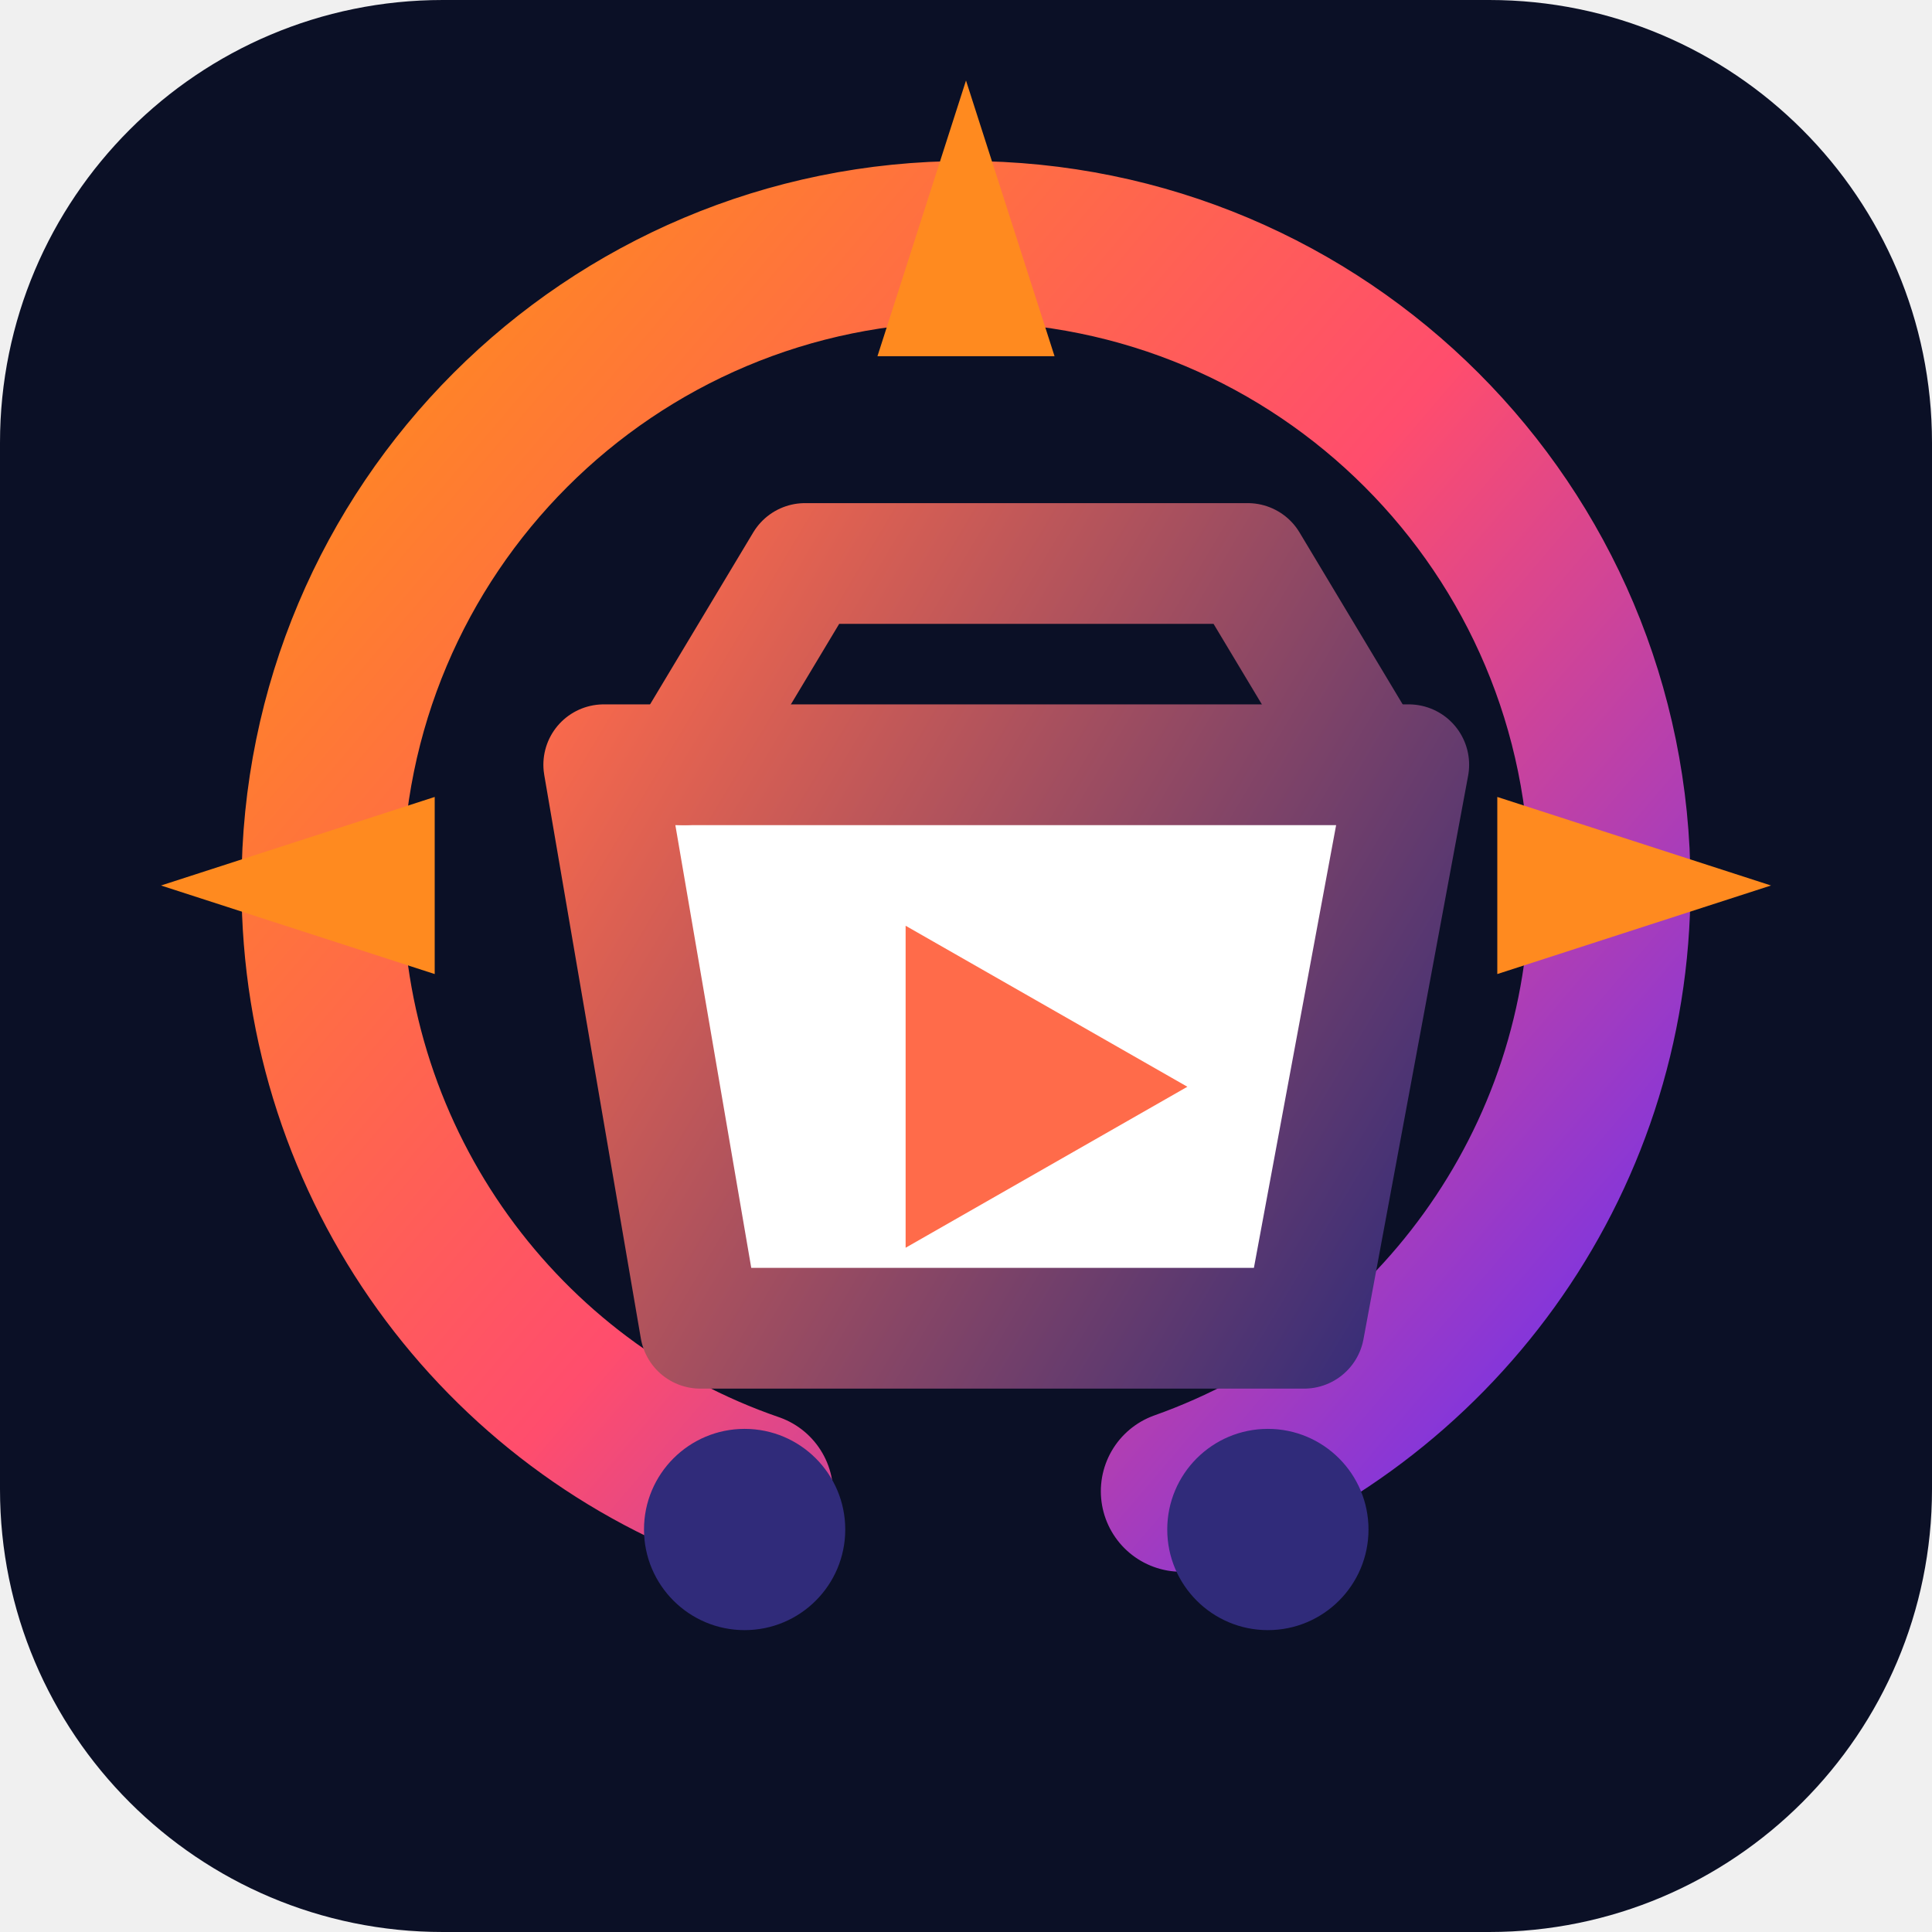
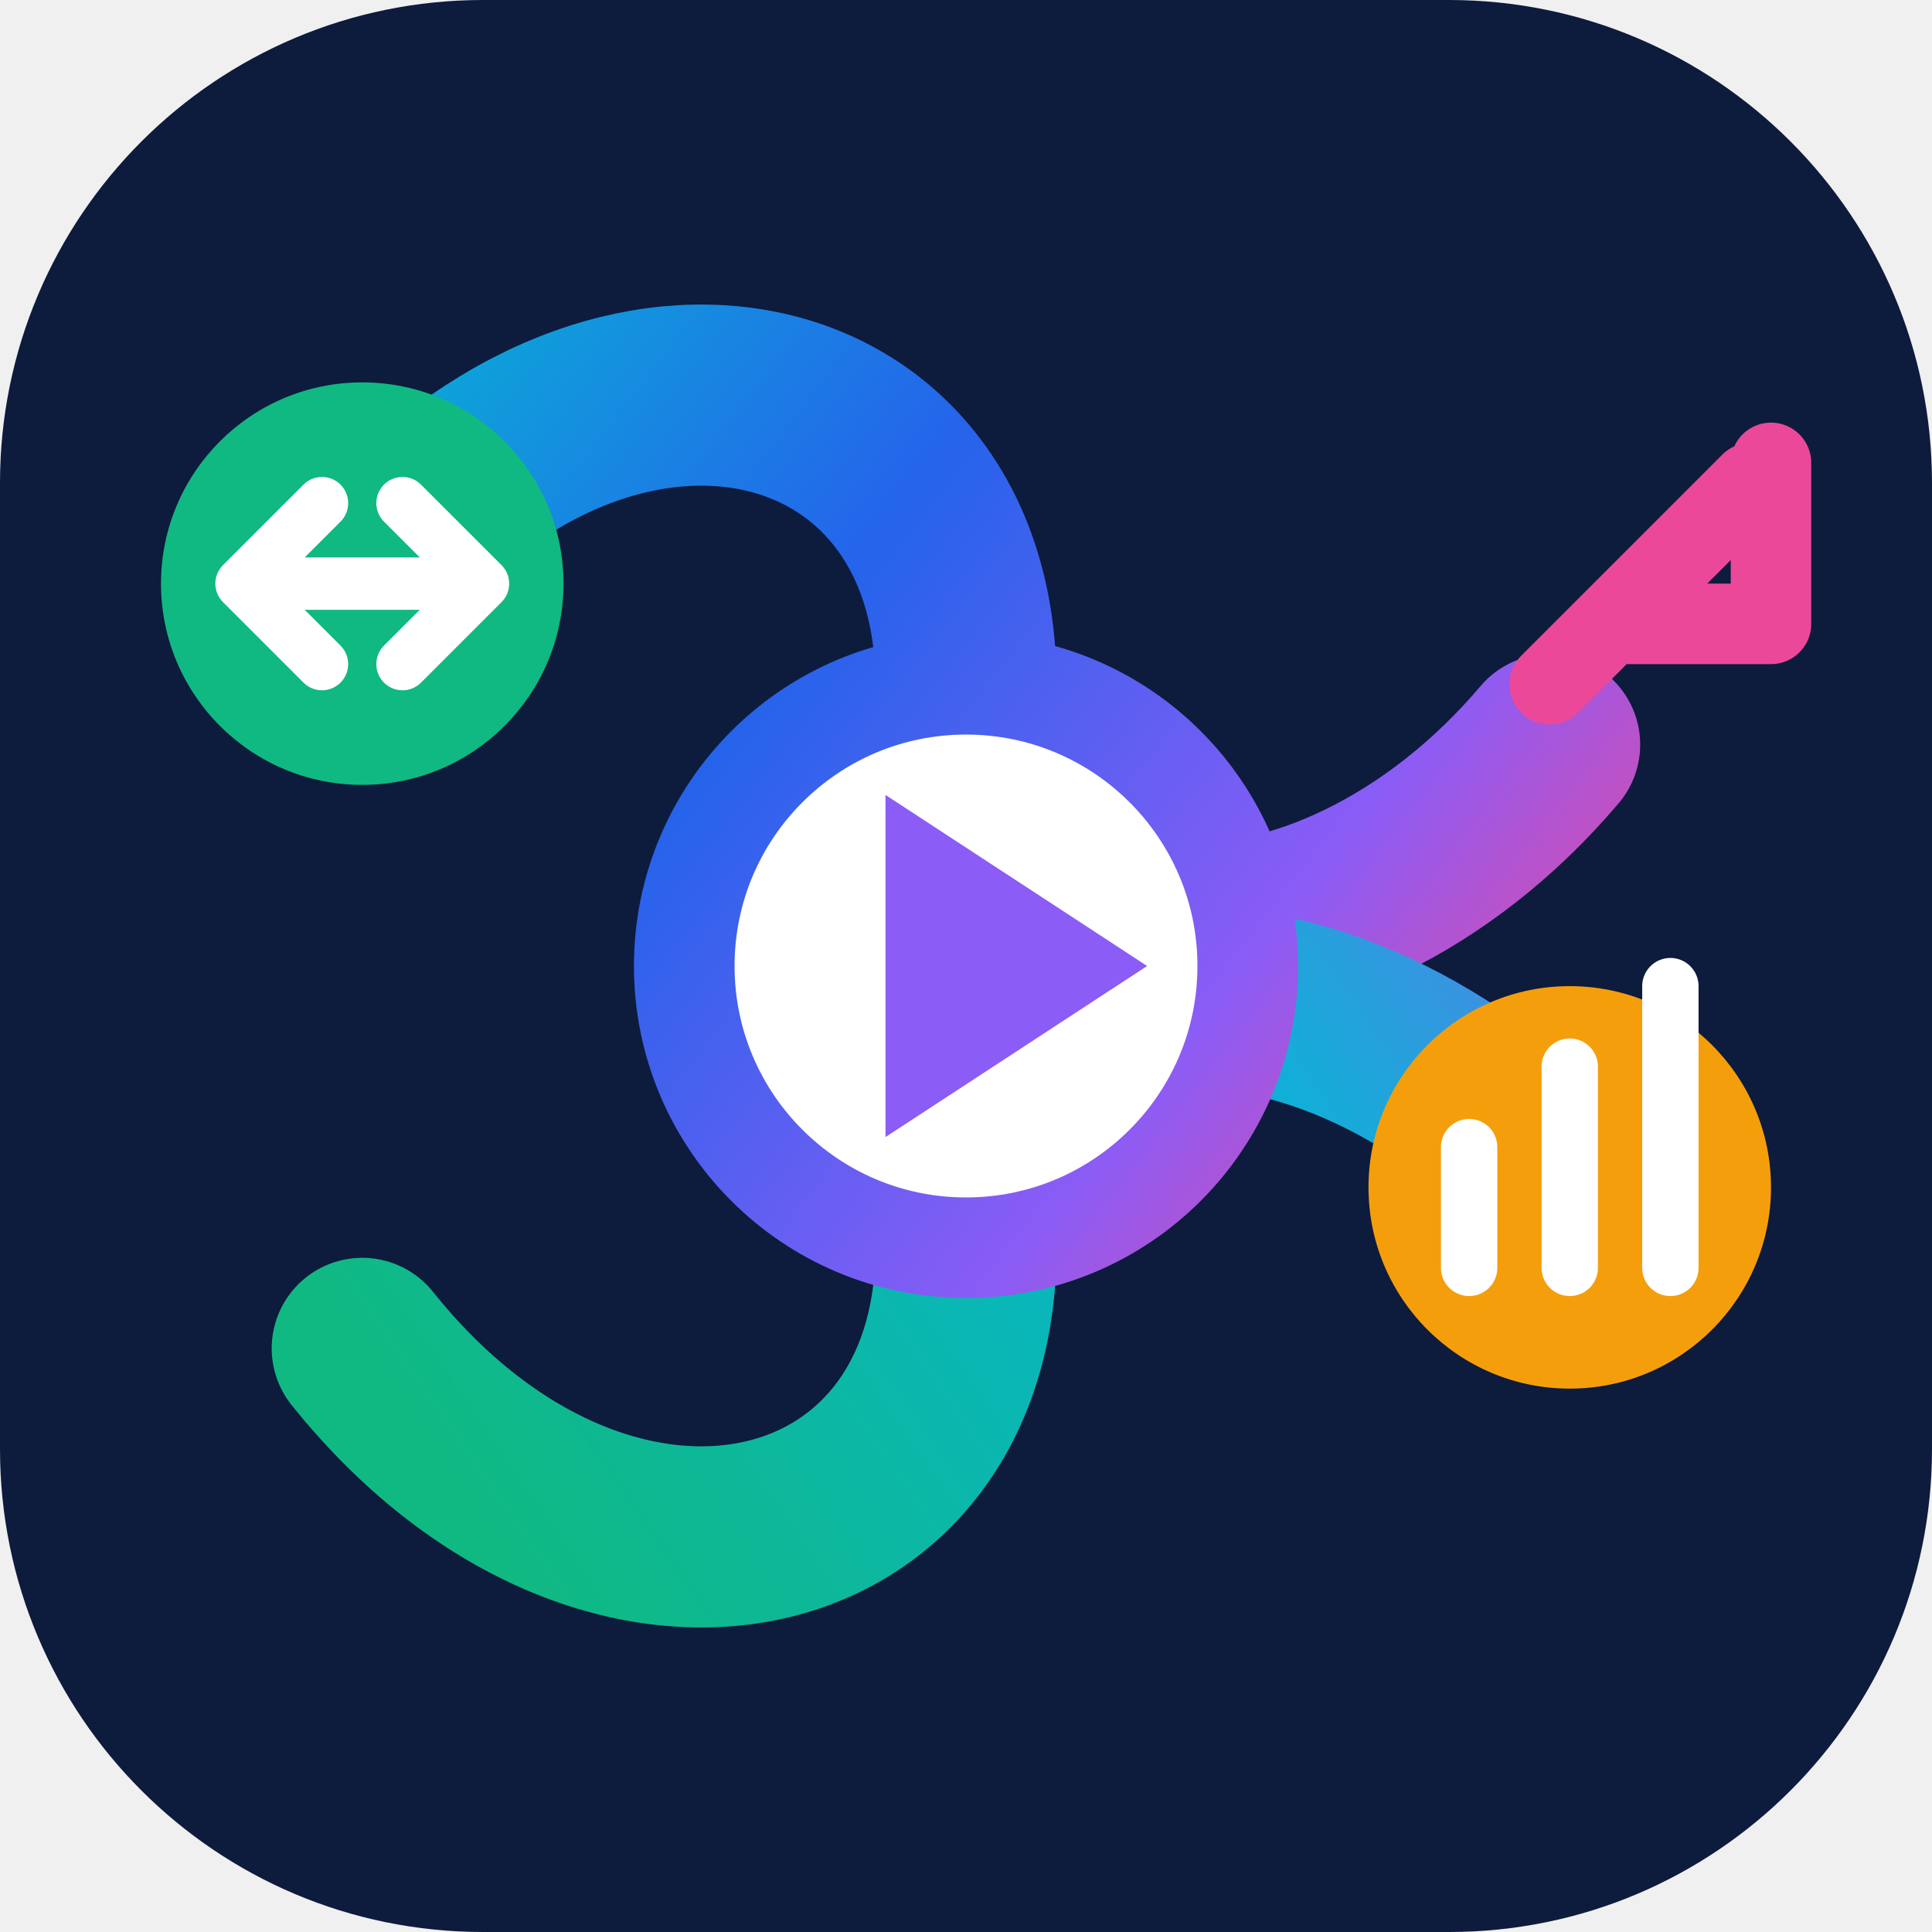
<svg xmlns="http://www.w3.org/2000/svg" viewBox="0 0 96 96" fill="none">
  <defs>
-     <linearGradient id="ring" x1="14" y1="20" x2="82" y2="78" gradientUnits="userSpaceOnUse">
-       <stop stop-color="#FF8A1F" />
-       <stop offset=".48" stop-color="#FF4D6D" />
-       <stop offset="1" stop-color="#5B2EFF" />
+     <linearGradient id="flow" x1="12" y1="20" x2="84" y2="76" gradientUnits="userSpaceOnUse">
+       <stop stop-color="#06B6D4" />
+       <stop offset=".32" stop-color="#2563EB" />
+       <stop offset=".62" stop-color="#8B5CF6" />
+       <stop offset=".82" stop-color="#EC4899" />
+       <stop offset="1" stop-color="#F59E0B" />
    </linearGradient>
-     <linearGradient id="basket" x1="25" y1="37" x2="72" y2="65" gradientUnits="userSpaceOnUse">
-       <stop stop-color="#FF6B4A" />
-       <stop offset="1" stop-color="#302B7A" />
+     <linearGradient id="accent" x1="18" y1="68" x2="82" y2="24" gradientUnits="userSpaceOnUse">
+       <stop stop-color="#10B981" />
+       <stop offset=".55" stop-color="#06B6D4" />
+       <stop offset="1" stop-color="#8B5CF6" />
    </linearGradient>
  </defs>
-   <rect width="96" height="96" rx="22" fill="#0B1026" />
-   <path d="M48 12C65.7 12 80 26.3 80 44C80 57.9 71.1 69.7 58.7 74.1M37.4 74.2C24.9 69.9 16 58 16 44C16 26.3 30.3 12 48 12" stroke="url(#ring)" stroke-width="8" stroke-linecap="round" />
-   <path d="M48 4 52.4 17.7H43.6L48 4ZM88 44 74.4 48.4V39.6L88 44ZM8 44l13.6-4.4v8.8L8 44Z" fill="#FF8A1F" />
-   <path d="M30 38h40l-5.2 28h-30L30 38Z" fill="white" stroke="url(#basket)" stroke-width="6" stroke-linejoin="round" />
-   <path d="m34 38 6-10h22l6 10" stroke="url(#basket)" stroke-width="6" stroke-linecap="round" stroke-linejoin="round" />
-   <path d="m45 46 14 8-14 8V46Z" fill="#FF6B4A" />
-   <circle cx="37" cy="76" r="5" fill="#302B7A" />
-   <circle cx="63" cy="76" r="5" fill="#302B7A" />
+   <rect width="96" height="96" rx="24" fill="#0D1B3D" />
+   <path d="M18 29C30 14 48 18 48 34C48 50 66 50 77 37" stroke="url(#flow)" stroke-width="9" stroke-linecap="round" />
+   <path d="M18 67C30 82 48 78 48 62C48 46 66 46 78 59" stroke="url(#accent)" stroke-width="9" stroke-linecap="round" />
+   <circle cx="18" cy="29" r="10" fill="#10B981" />
+   <path d="M14 29h8M16 25l-4 4 4 4M20 25l4 4-4 4" stroke="white" stroke-width="2.6" stroke-linecap="round" stroke-linejoin="round" />
+   <circle cx="48" cy="48" r="14" fill="white" stroke="url(#flow)" stroke-width="5" />
+   <path d="M44 39.5 57 48l-13 8.5v-17Z" fill="#8B5CF6" />
+   <circle cx="78" cy="59" r="10" fill="#F59E0B" />
+   <path d="M73 63V57M78 63V53M83 63V49" stroke="white" stroke-width="2.8" stroke-linecap="round" />
+   <path d="M80 31h8v-8m-1 1L77 34" stroke="#EC4899" stroke-width="4" stroke-linecap="round" stroke-linejoin="round" />
</svg>
